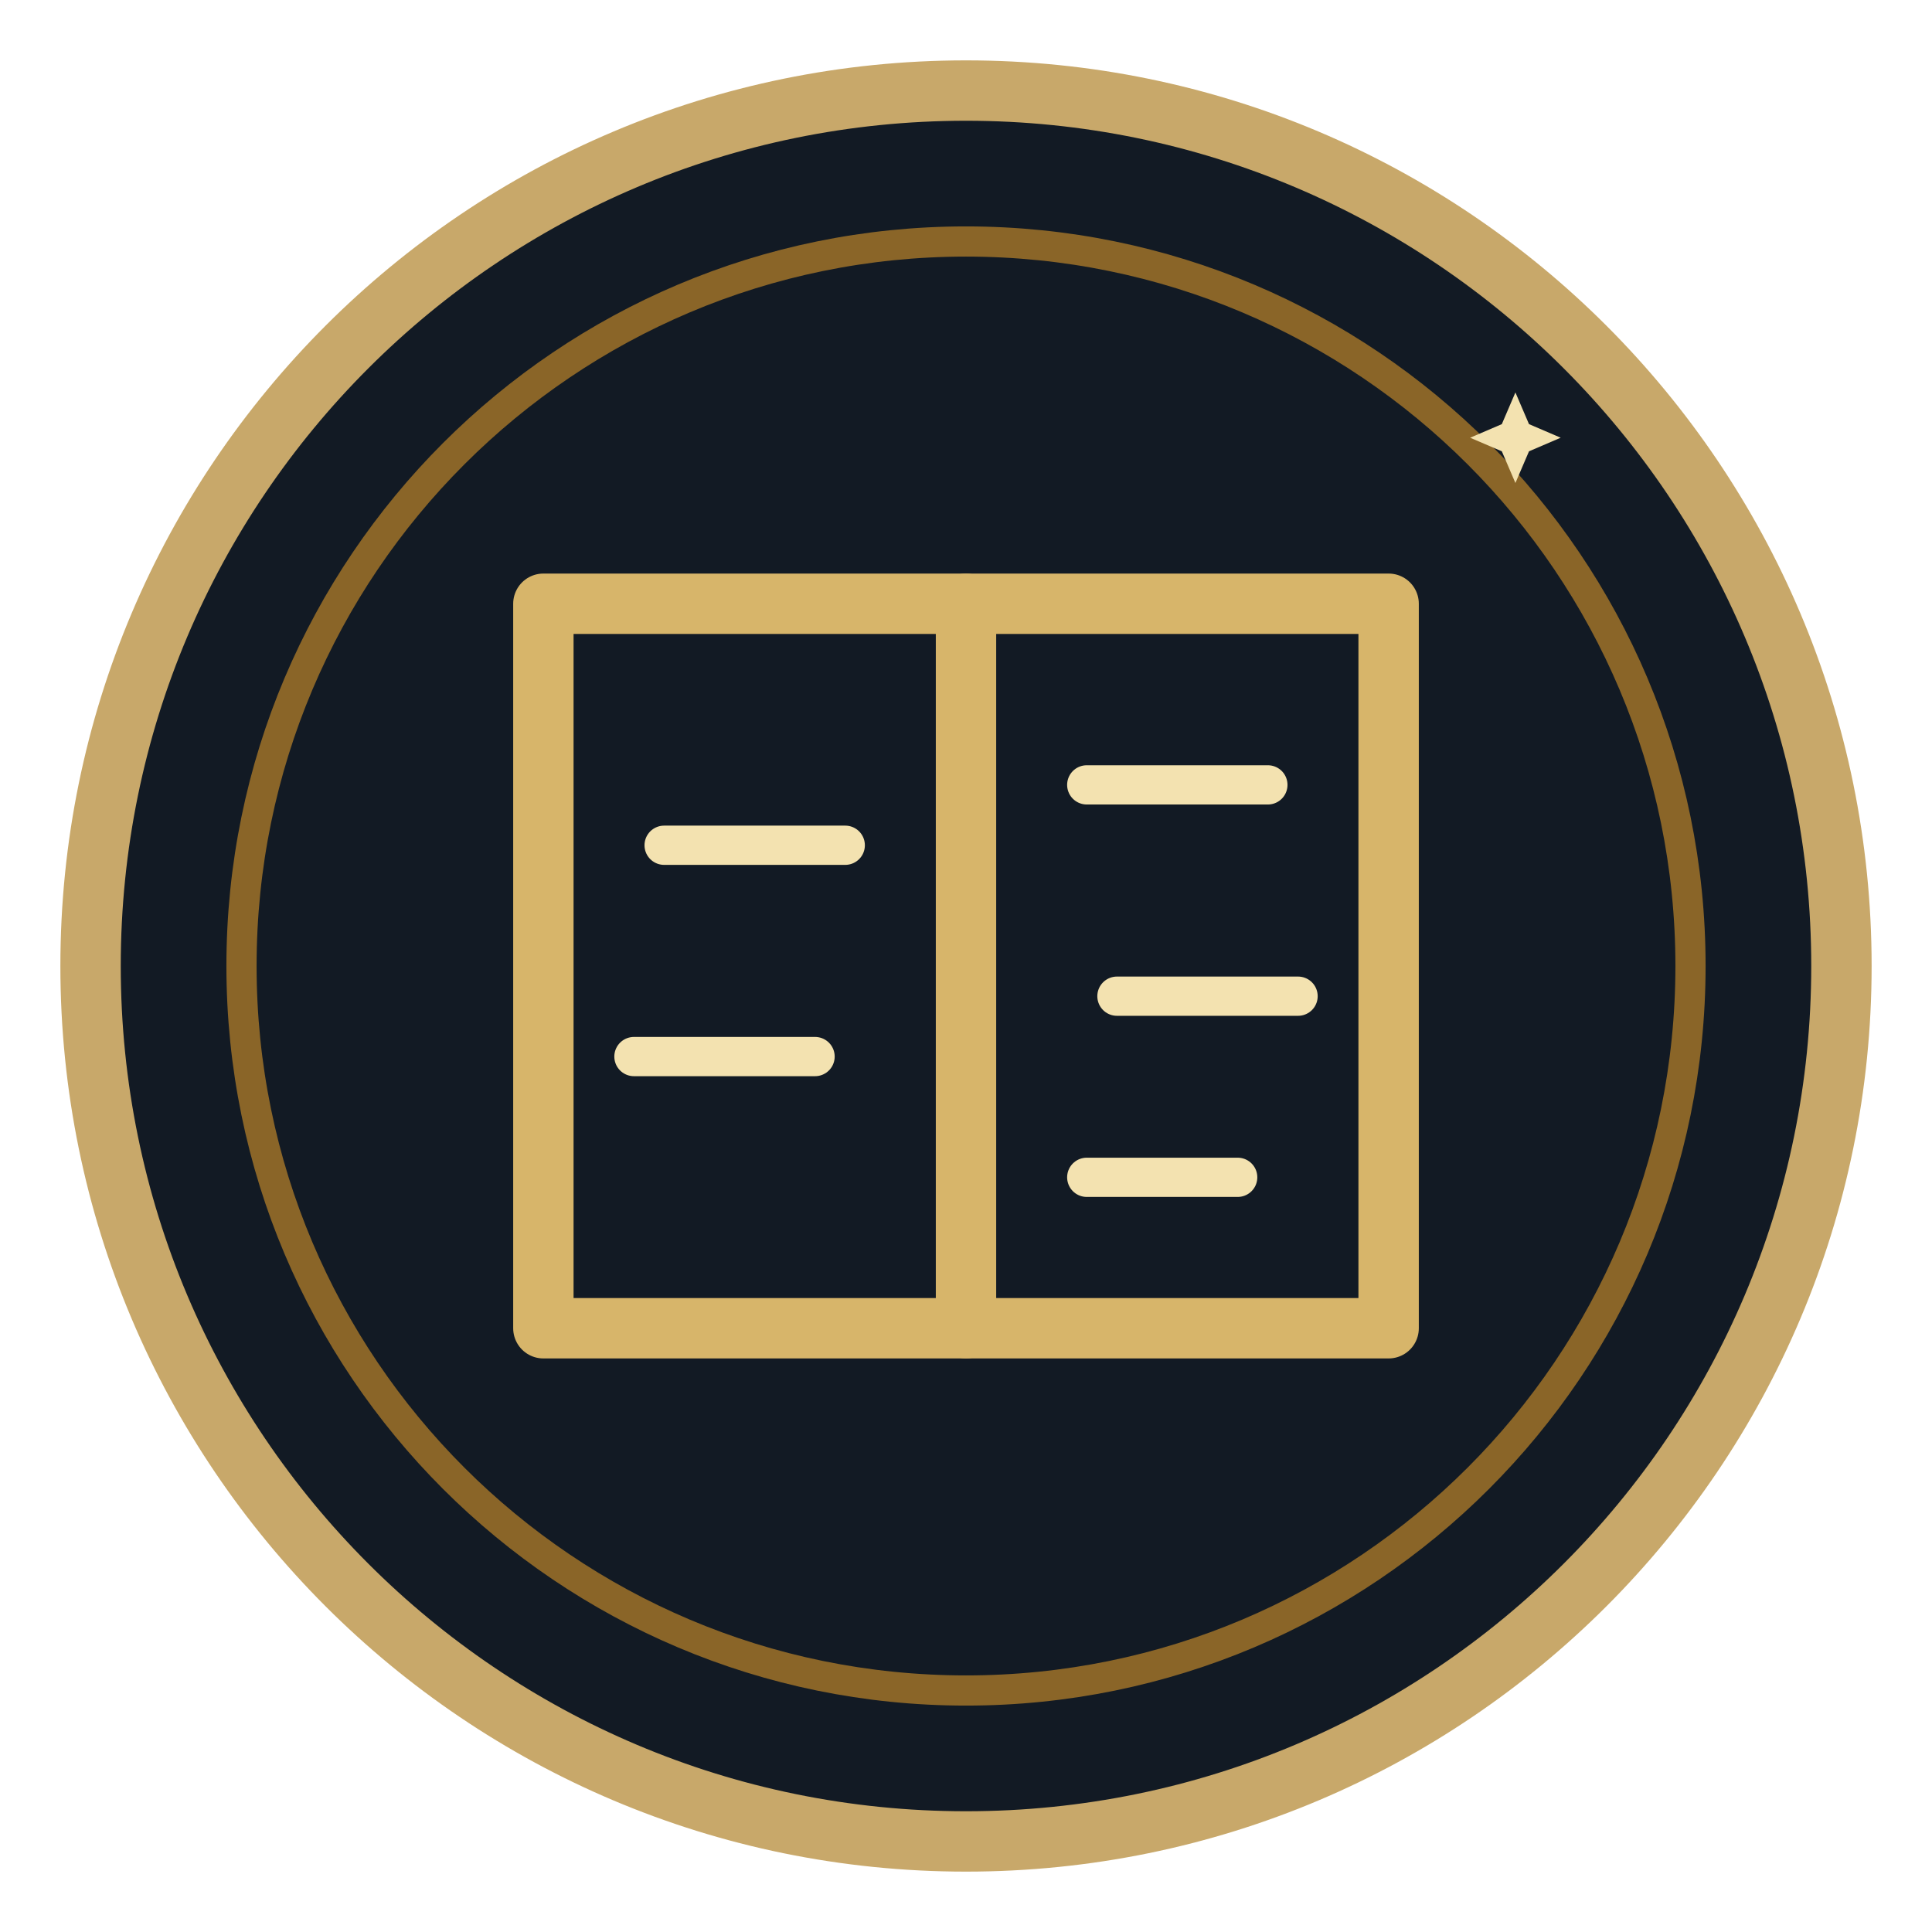
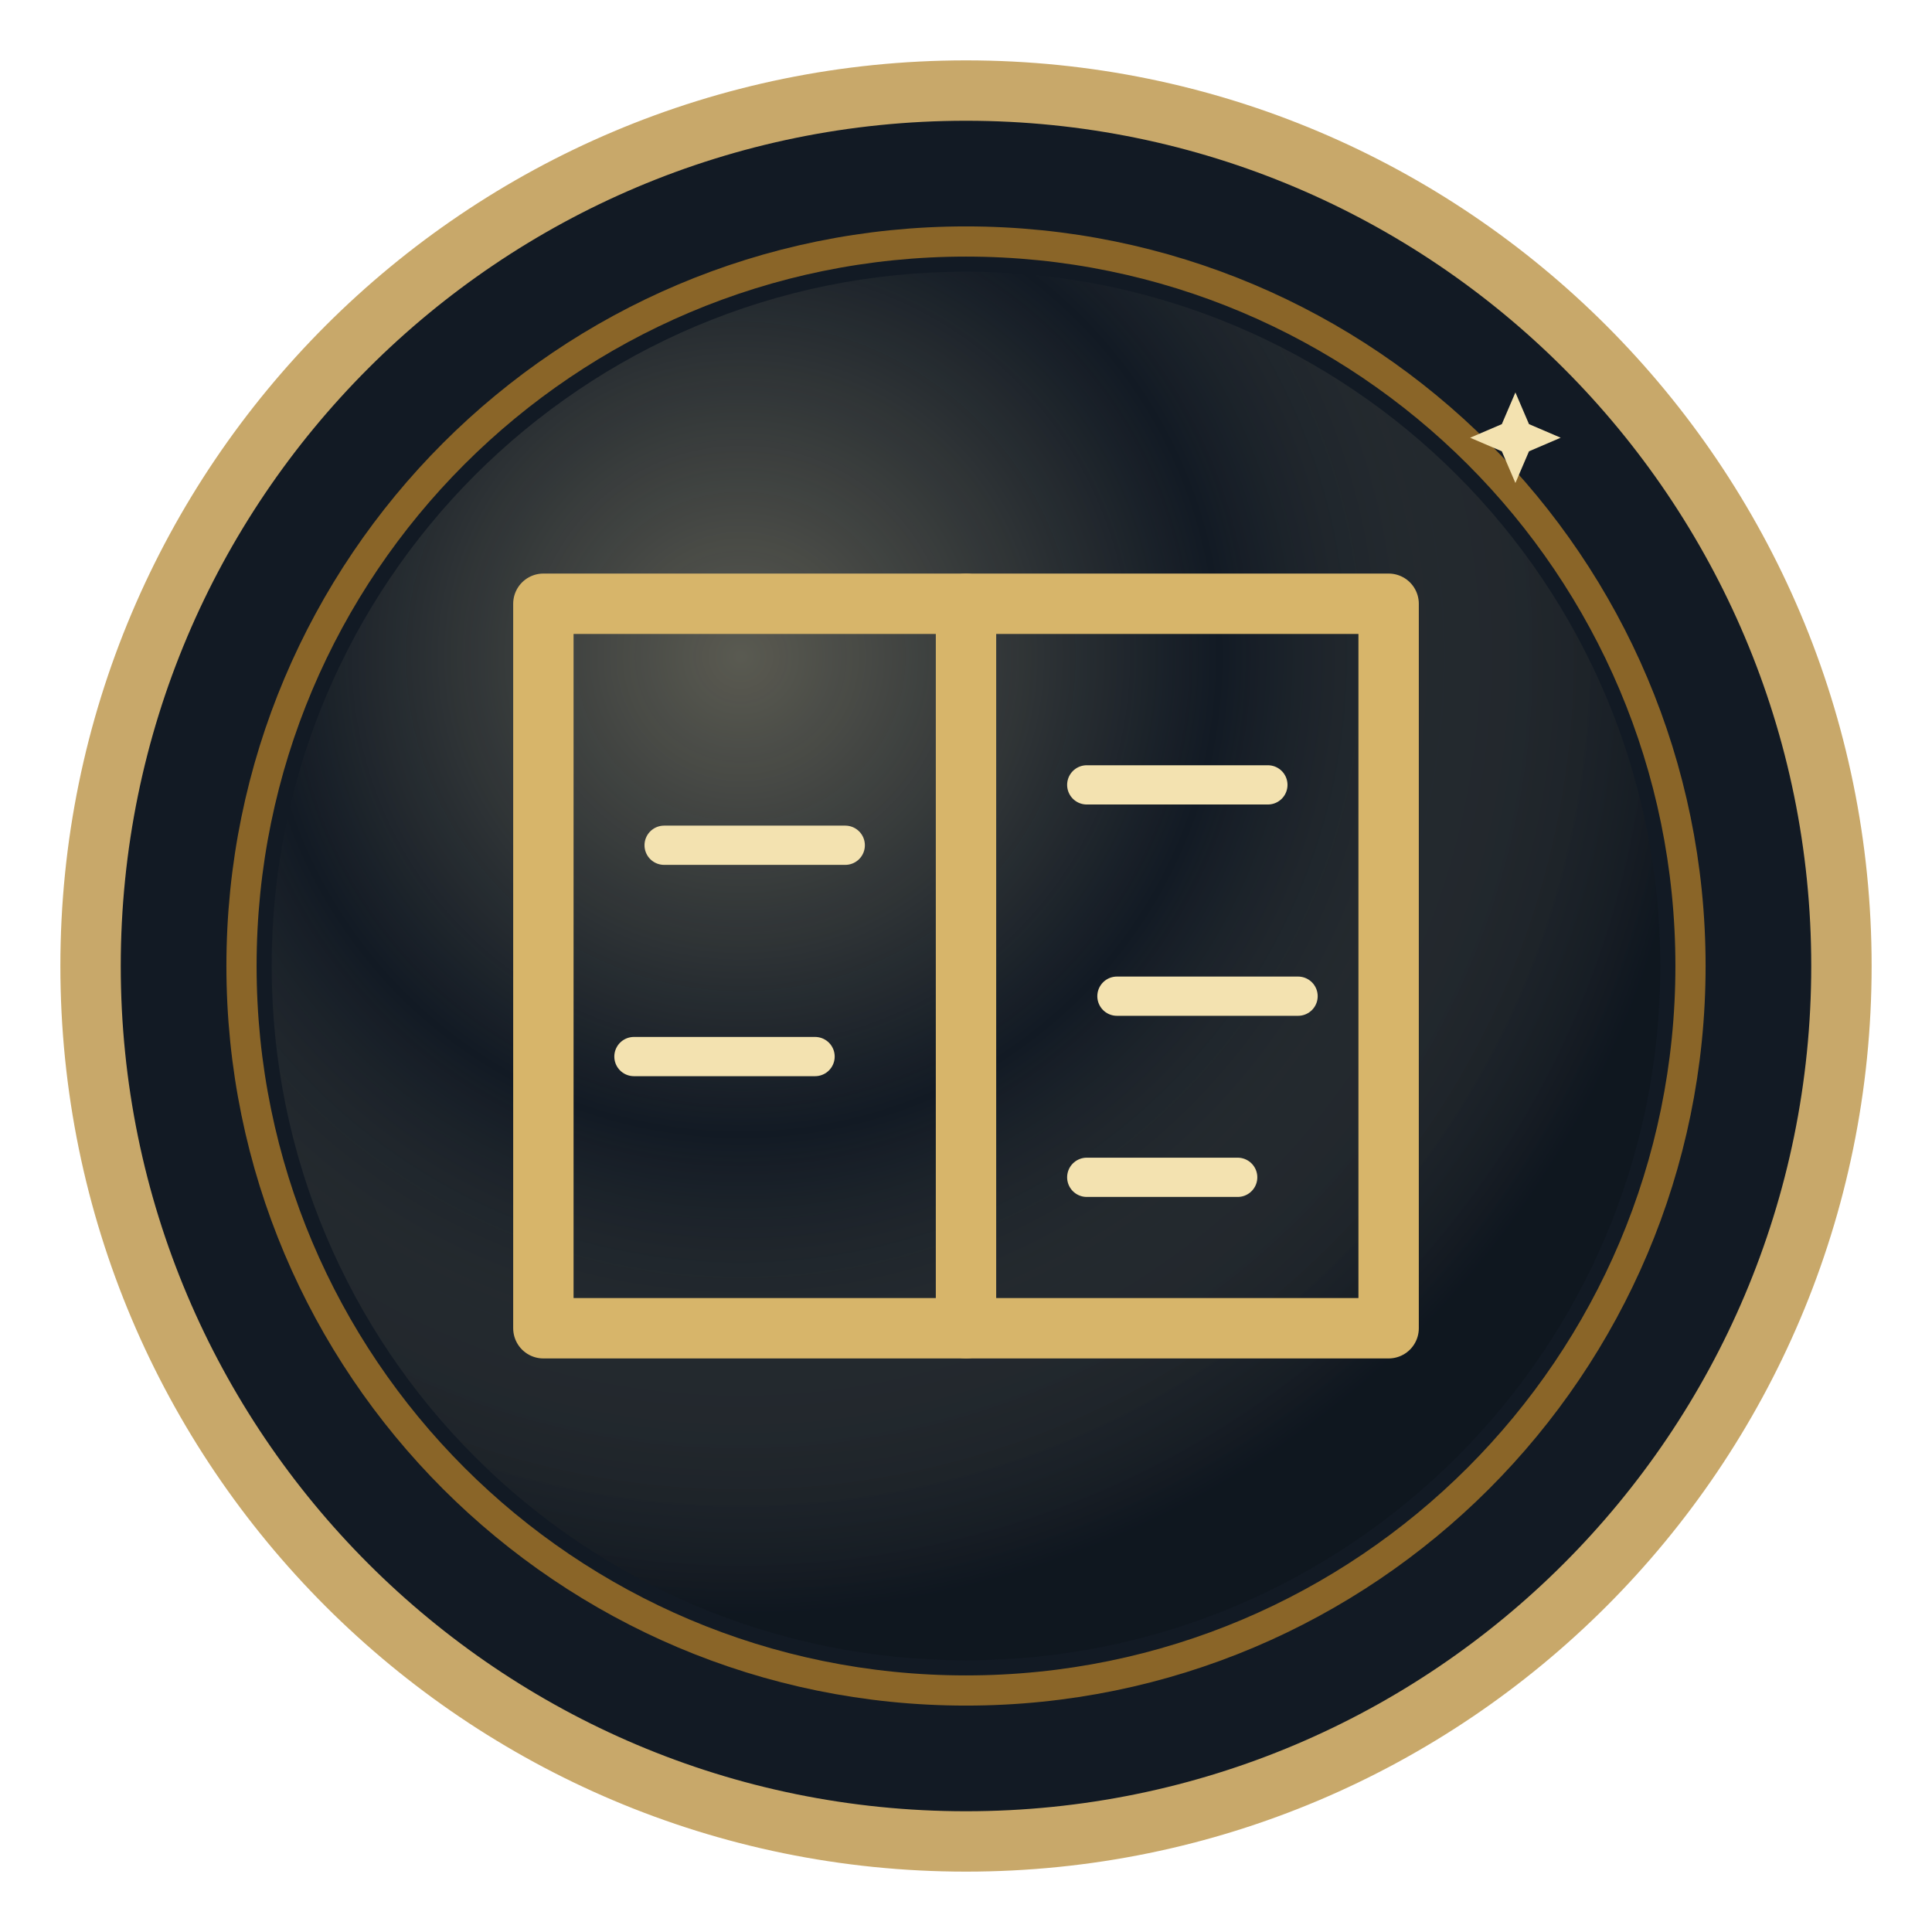
<svg xmlns="http://www.w3.org/2000/svg" viewBox="0 0 64 64">
+   <defs id="lq-grade-defs">
+     <radialGradient id="lq-medal" cx="0.34" cy="0.28" r="0.68">
+       <stop offset="0" stop-color="#f3e2b0" stop-opacity="0.32" />
+       <stop offset="0.5" stop-color="#f3e2b0" stop-opacity="0" />
+       <stop offset="1" stop-color="#0a0f15" stop-opacity="0.32" />
+     </radialGradient>
+   </defs>
  <circle cx="32" cy="32" r="29" fill="#121a24" stroke="#c8a86a" stroke-width="2" />
  <circle cx="32" cy="32" r="24" fill="none" stroke="#8a6528" stroke-width="1" />
+   <circle cx="32" cy="32" r="23" fill="url(#lq-medal)" />
  <path fill="#f3e2b0" d="M50.2 13L50.65 14.05L51.7 14.5L50.65 14.95L50.2 16L49.75 14.95L48.7 14.5L49.75 14.05Z" />
  <g fill="none" stroke="#d7b56a" stroke-width="2" stroke-linecap="round" stroke-linejoin="round">
    <path d="M18 20H46V44H18Z" />
    <path d="M32 20V44" />
  </g>
  <g fill="none" stroke="#f3e2b0" stroke-width="1.3" stroke-linecap="round" stroke-linejoin="round">
    <path d="M22 28H28" />
    <path d="M21 35H27" />
    <path d="M36 26H42" />
    <path d="M37 33H43" />
    <path d="M36 39H41" />
  </g>
</svg>
